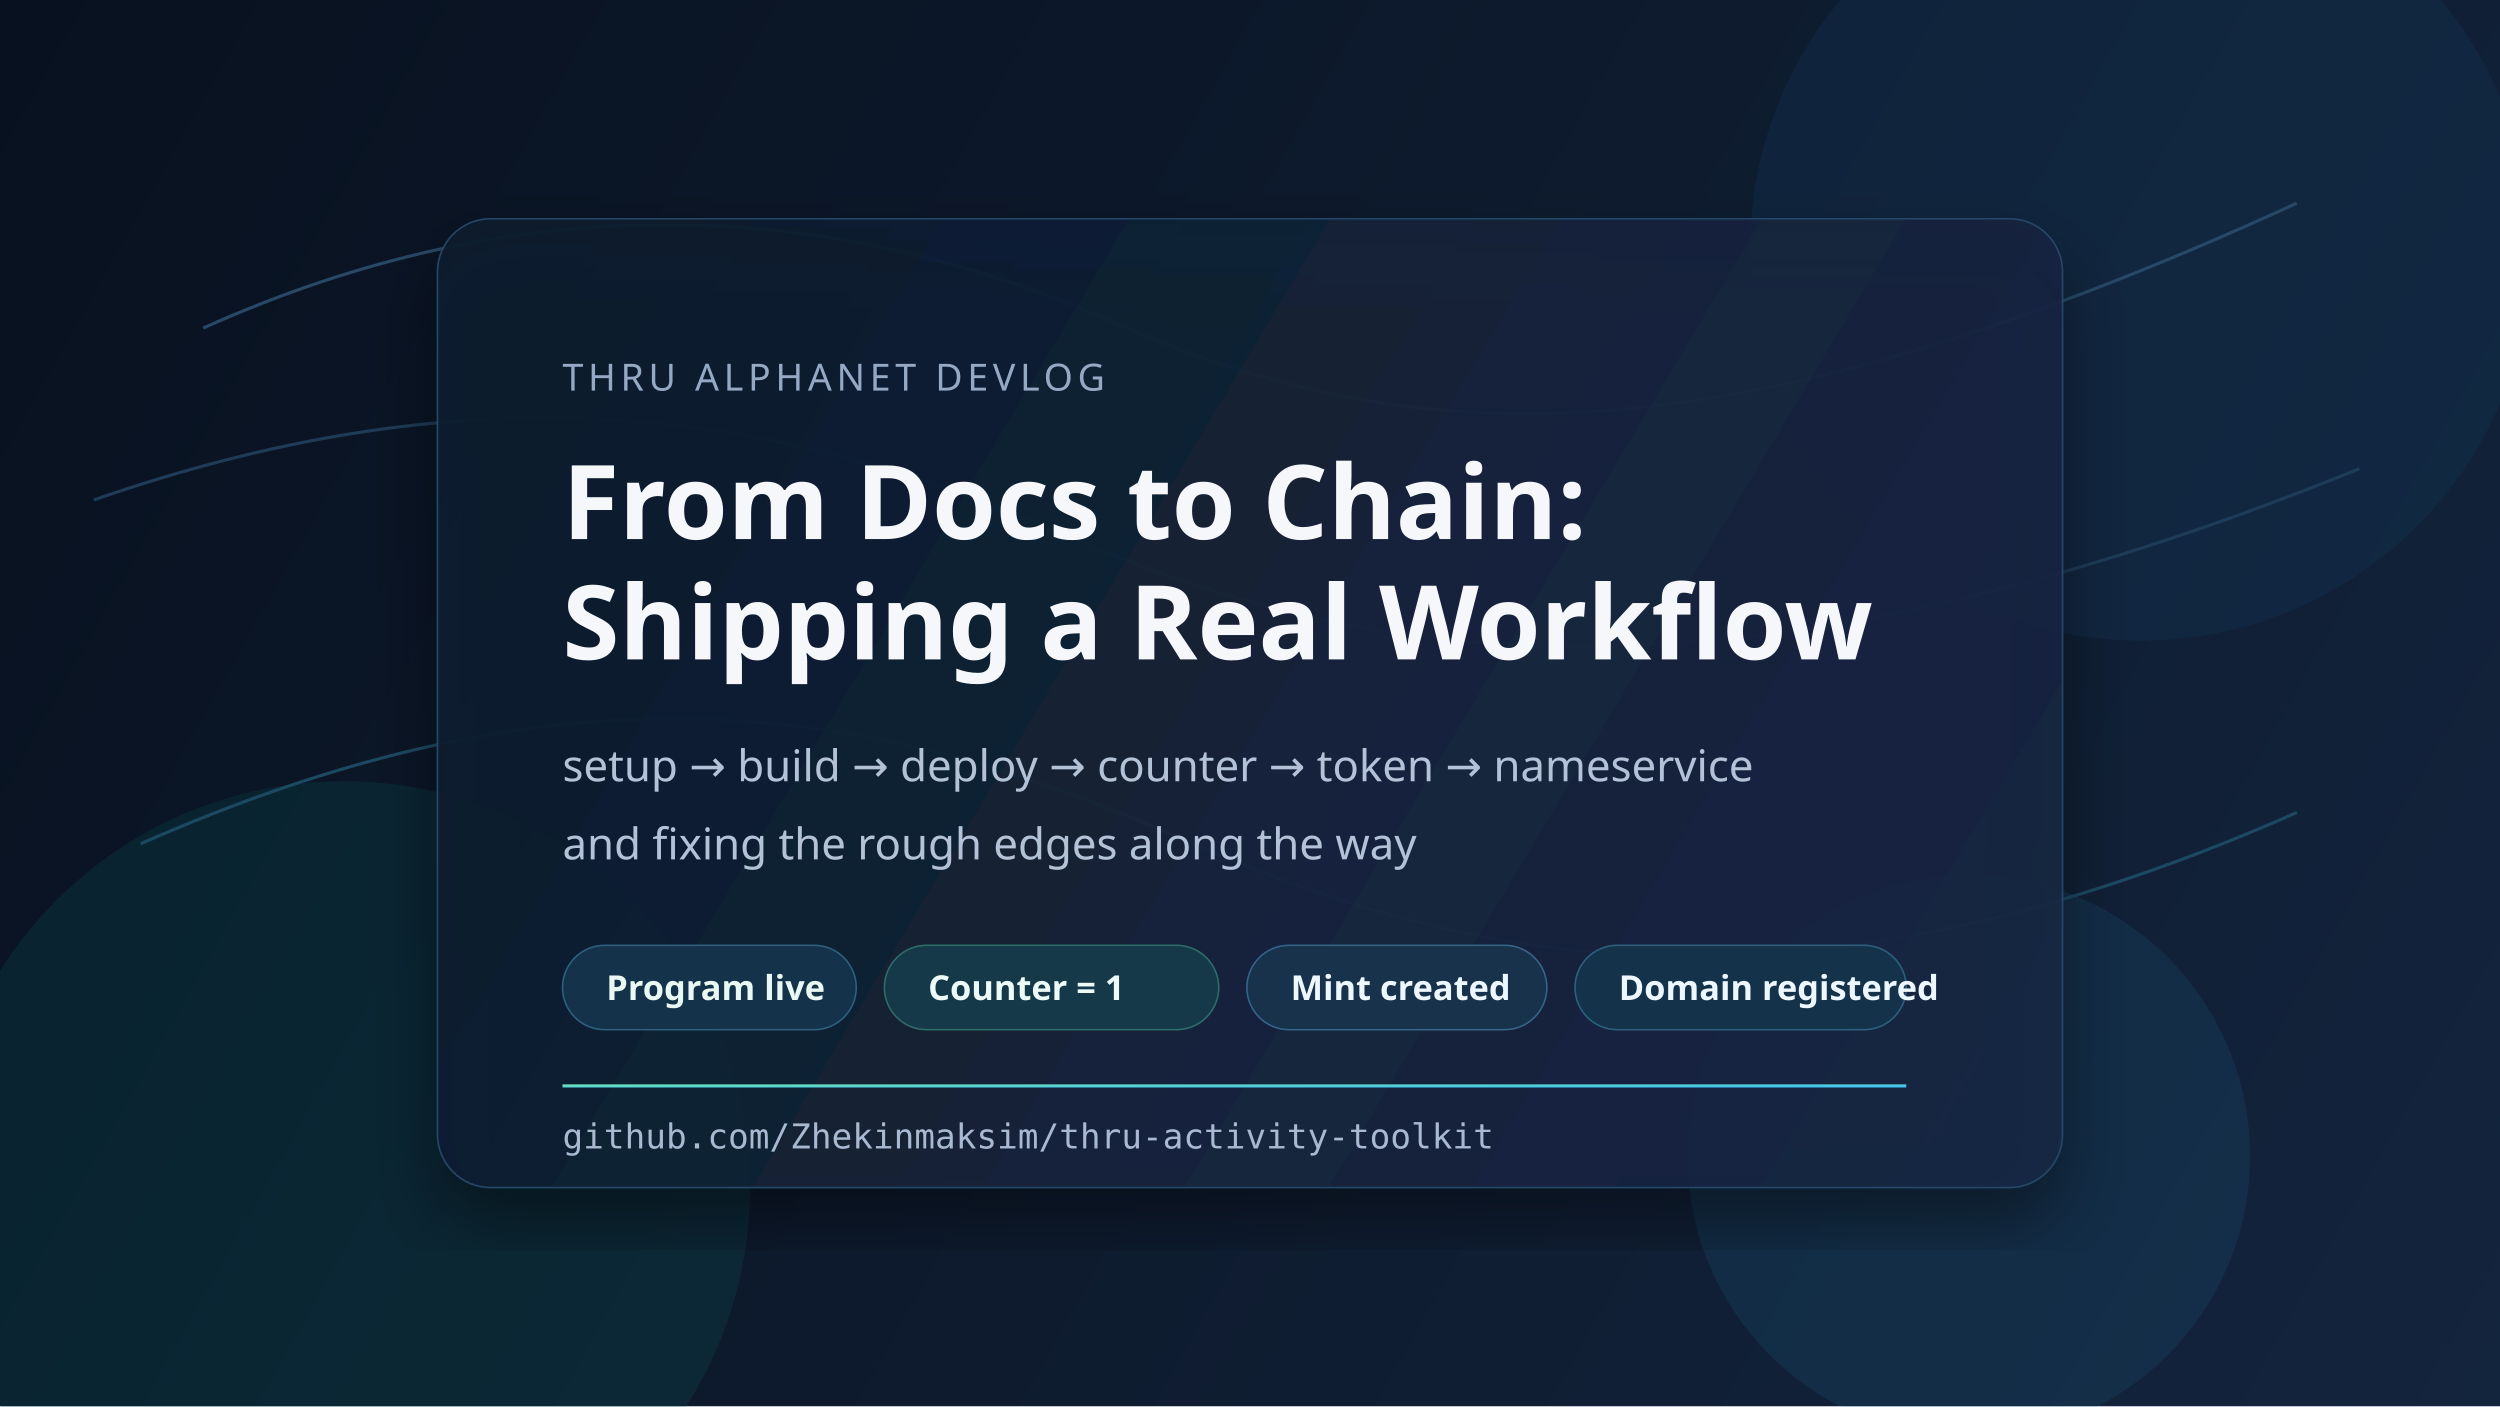
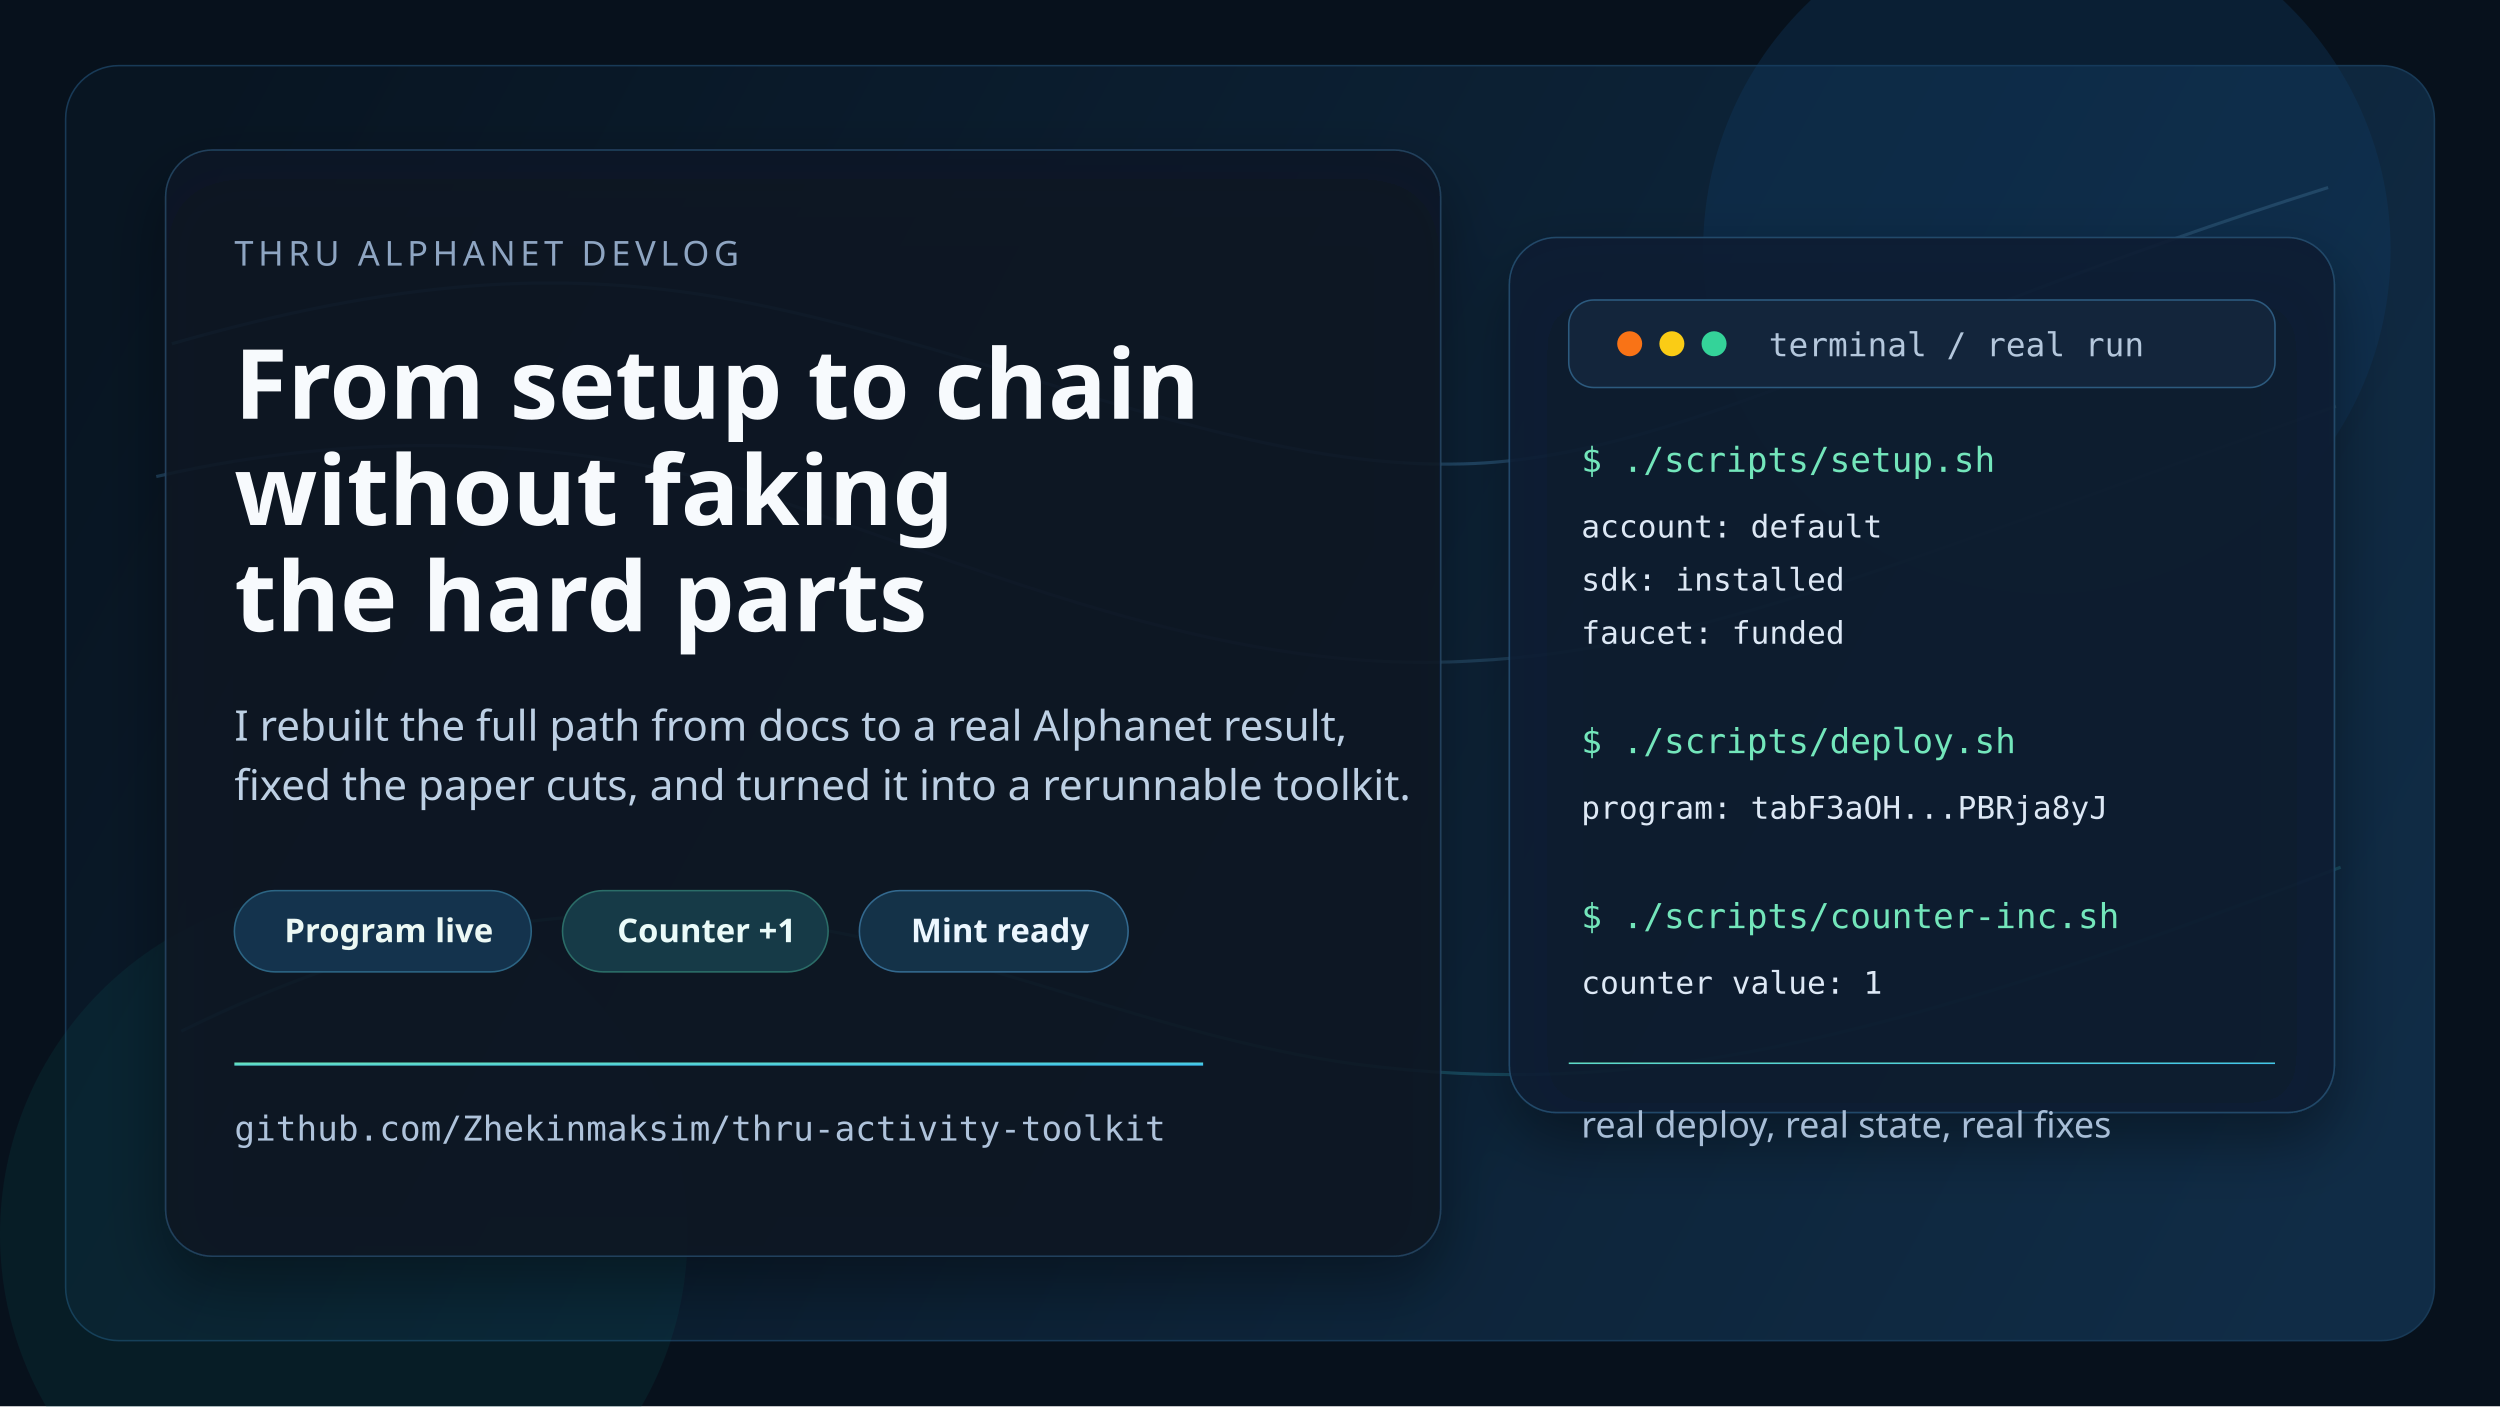
<svg xmlns="http://www.w3.org/2000/svg" width="1600" height="900" viewBox="0 0 1600 900" fill="none">
  <defs>
-     <linearGradient id="bg" x1="0" y1="0" x2="1600" y2="900" gradientUnits="userSpaceOnUse">
-       <stop stop-color="#08111F" />
-       <stop offset="1" stop-color="#13243D" />
-     </linearGradient>
-     <linearGradient id="panel" x1="280" y1="140" x2="1320" y2="760" gradientUnits="userSpaceOnUse">
-       <stop stop-color="#0F1B2E" stop-opacity="0.94" />
-       <stop offset="1" stop-color="#162B45" stop-opacity="0.88" />
+     <linearGradient id="bg" x1="120" y1="80" x2="1480" y2="820" gradientUnits="userSpaceOnUse">
+       <stop stop-color="#081522" />
+       <stop offset="1" stop-color="#102C46" />
    </linearGradient>
    <linearGradient id="accent" x1="0" y1="0" x2="1" y2="1">
      <stop stop-color="#6EE7B7" />
      <stop offset="1" stop-color="#38BDF8" />
    </linearGradient>
-     <filter id="shadow" x="240" y="100" width="1120" height="700" filterUnits="userSpaceOnUse" color-interpolation-filters="sRGB">
-       <feDropShadow dx="0" dy="24" stdDeviation="22" flood-color="#02060D" flood-opacity="0.45" />
+     <filter id="shadow" x="0" y="0" width="1600" height="900" filterUnits="userSpaceOnUse" color-interpolation-filters="sRGB">
+       <feDropShadow dx="0" dy="18" stdDeviation="20" flood-color="#01060B" flood-opacity="0.42" />
    </filter>
  </defs>
-   <rect width="1600" height="900" fill="url(#bg)" />
-   <circle cx="1370" cy="160" r="250" fill="#123B5B" fill-opacity="0.28" />
-   <circle cx="220" cy="760" r="260" fill="#0A6B68" fill-opacity="0.18" />
-   <circle cx="1260" cy="740" r="180" fill="#1D7EA7" fill-opacity="0.14" />
-   <path d="M130 210C330 120 525 125 710 205C900 290 1100 300 1470 130" stroke="#274866" stroke-width="2" />
-   <path d="M60 320C290 240 480 255 675 340C860 420 1090 470 1510 300" stroke="#1E3B57" stroke-width="2" />
-   <path d="M90 540C340 430 530 440 740 530C920 610 1130 670 1470 520" stroke="#1C4962" stroke-width="2" />
+   <rect width="1600" height="900" fill="#07111C" />
+   <rect x="42" y="42" width="1516" height="816" rx="34" fill="url(#bg)" stroke="#183A57" />
+   <circle cx="1310" cy="160" r="220" fill="#103B62" fill-opacity="0.35" />
+   <circle cx="220" cy="790" r="220" fill="#0B6A67" fill-opacity="0.14" />
+   <path d="M110 220C250 180 360 170 480 194C640 226 790 299 930 297C1070 296 1205 210 1490 120" stroke="#214766" stroke-width="2" />
+   <path d="M100 305C235 274 378 279 503 322C650 373 792 432 942 423C1088 416 1228 355 1495 260" stroke="#1E3F5A" stroke-width="2" />
+   <path d="M116 660C242 598 351 577 473 588C614 600 742 668 884 683C1064 703 1224 660 1498 555" stroke="#184C62" stroke-width="2" />
  <g filter="url(#shadow)">
-     <rect x="280" y="140" width="1040" height="620" rx="34" fill="url(#panel)" stroke="#274767" />
+     <rect x="106" y="96" width="816" height="708" rx="30" fill="#0C1828" fill-opacity="0.86" stroke="#21415B" />
+     <rect x="966" y="152" width="528" height="560" rx="30" fill="#0D1D31" fill-opacity="0.9" stroke="#234869" />
  </g>
-   <text x="360" y="250" fill="#95A9C5" font-family="Avenir Next, Segoe UI, sans-serif" font-size="24" letter-spacing="3">THRU ALPHANET DEVLOG</text>
-   <text x="360" y="345" fill="#F5F7FB" font-family="Avenir Next, Segoe UI, sans-serif" font-size="66" font-weight="700">From Docs to Chain:</text>
-   <text x="360" y="422" fill="#F5F7FB" font-family="Avenir Next, Segoe UI, sans-serif" font-size="66" font-weight="700">Shipping a Real Workflow</text>
-   <text x="360" y="500" fill="#B4C2D8" font-family="Avenir Next, Segoe UI, sans-serif" font-size="28">
-     setup → build → deploy → counter → token → nameservice
+   <text x="150" y="170" fill="#8EA5C2" font-family="Avenir Next, Segoe UI, sans-serif" font-size="22" letter-spacing="3">THRU ALPHANET DEVLOG</text>
+   <text x="150" y="268" fill="#F7FAFD" font-family="Avenir Next, Segoe UI, sans-serif" font-size="62" font-weight="700">From setup to chain</text>
+   <text x="150" y="336" fill="#F7FAFD" font-family="Avenir Next, Segoe UI, sans-serif" font-size="62" font-weight="700">without faking</text>
+   <text x="150" y="404" fill="#F7FAFD" font-family="Avenir Next, Segoe UI, sans-serif" font-size="62" font-weight="700">the hard parts</text>
+   <text x="150" y="474" fill="#BDD0E4" font-family="Avenir Next, Segoe UI, sans-serif" font-size="27">
+     I rebuilt the full path from docs to a real Alphanet result,
  </text>
-   <text x="360" y="550" fill="#B4C2D8" font-family="Avenir Next, Segoe UI, sans-serif" font-size="28">
-     and fixing the rough edges along the way
+   <text x="150" y="512" fill="#BDD0E4" font-family="Avenir Next, Segoe UI, sans-serif" font-size="27">
+     fixed the paper cuts, and turned it into a rerunnable toolkit.
  </text>
-   <rect x="360" y="605" width="188" height="54" rx="27" fill="#15324B" stroke="#2D617E" />
-   <rect x="566" y="605" width="214" height="54" rx="27" fill="#163949" stroke="#2D6D6A" />
-   <rect x="798" y="605" width="192" height="54" rx="27" fill="#17324A" stroke="#35658B" />
-   <rect x="1008" y="605" width="212" height="54" rx="27" fill="#15324B" stroke="#2D617E" />
-   <text x="388" y="640" fill="#E9F8F3" font-family="Avenir Next, Segoe UI, sans-serif" font-size="22" font-weight="600">Program live</text>
-   <text x="594" y="640" fill="#ECFBF8" font-family="Avenir Next, Segoe UI, sans-serif" font-size="22" font-weight="600">Counter = 1</text>
-   <text x="826" y="640" fill="#ECF7FF" font-family="Avenir Next, Segoe UI, sans-serif" font-size="22" font-weight="600">Mint created</text>
-   <text x="1036" y="640" fill="#ECF7FF" font-family="Avenir Next, Segoe UI, sans-serif" font-size="22" font-weight="600">Domain registered</text>
-   <rect x="360" y="694" width="860" height="2" fill="url(#accent)" />
-   <text x="360" y="735" fill="#A8B9D1" font-family="Menlo, Monaco, monospace" font-size="22">
+   <rect x="150" y="570" width="190" height="52" rx="26" fill="#14334D" stroke="#2C6584" />
+   <rect x="360" y="570" width="170" height="52" rx="26" fill="#163A47" stroke="#2B6D68" />
+   <rect x="550" y="570" width="172" height="52" rx="26" fill="#143248" stroke="#33698F" />
+   <text x="182" y="603" fill="#ECF8F4" font-family="Avenir Next, Segoe UI, sans-serif" font-size="21" font-weight="600">Program live</text>
+   <text x="395" y="603" fill="#EAFBF9" font-family="Avenir Next, Segoe UI, sans-serif" font-size="21" font-weight="600">Counter +1</text>
+   <text x="583" y="603" fill="#ECF7FF" font-family="Avenir Next, Segoe UI, sans-serif" font-size="21" font-weight="600">Mint ready</text>
+   <rect x="150" y="680" width="620" height="2" fill="url(#accent)" />
+   <text x="150" y="730" fill="#AFC3DB" font-family="Menlo, Monaco, monospace" font-size="22">
    github.com/Zhekinmaksim/thru-activity-toolkit
  </text>
+   <rect x="1004" y="192" width="452" height="56" rx="16" fill="#13253B" stroke="#2C5A7E" />
+   <circle cx="1043" cy="220" r="8" fill="#F97316" />
+   <circle cx="1070" cy="220" r="8" fill="#FACC15" />
+   <circle cx="1097" cy="220" r="8" fill="#34D399" />
+   <text x="1132" y="228" fill="#B4C7DC" font-family="Menlo, Monaco, monospace" font-size="21">terminal / real run</text>
+   <text x="1012" y="302" fill="#73E6BB" font-family="Menlo, Monaco, monospace" font-size="22">$ ./scripts/setup.sh</text>
+   <text x="1012" y="344" fill="#DDE8F5" font-family="Menlo, Monaco, monospace" font-size="20">account: default</text>
+   <text x="1012" y="378" fill="#DDE8F5" font-family="Menlo, Monaco, monospace" font-size="20">sdk: installed</text>
+   <text x="1012" y="412" fill="#DDE8F5" font-family="Menlo, Monaco, monospace" font-size="20">faucet: funded</text>
+   <text x="1012" y="482" fill="#73E6BB" font-family="Menlo, Monaco, monospace" font-size="22">$ ./scripts/deploy.sh</text>
+   <text x="1012" y="524" fill="#DDE8F5" font-family="Menlo, Monaco, monospace" font-size="20">program: tabF3aOH...PBRja8yJ</text>
+   <text x="1012" y="594" fill="#73E6BB" font-family="Menlo, Monaco, monospace" font-size="22">$ ./scripts/counter-inc.sh</text>
+   <text x="1012" y="636" fill="#DDE8F5" font-family="Menlo, Monaco, monospace" font-size="20">counter value: 1</text>
+   <rect x="1004" y="680" width="452" height="1" fill="url(#accent)" />
+   <text x="1012" y="728" fill="#A8BED7" font-family="Avenir Next, Segoe UI, sans-serif" font-size="23">
+     real deploy, real state, real fixes
+   </text>
</svg>
